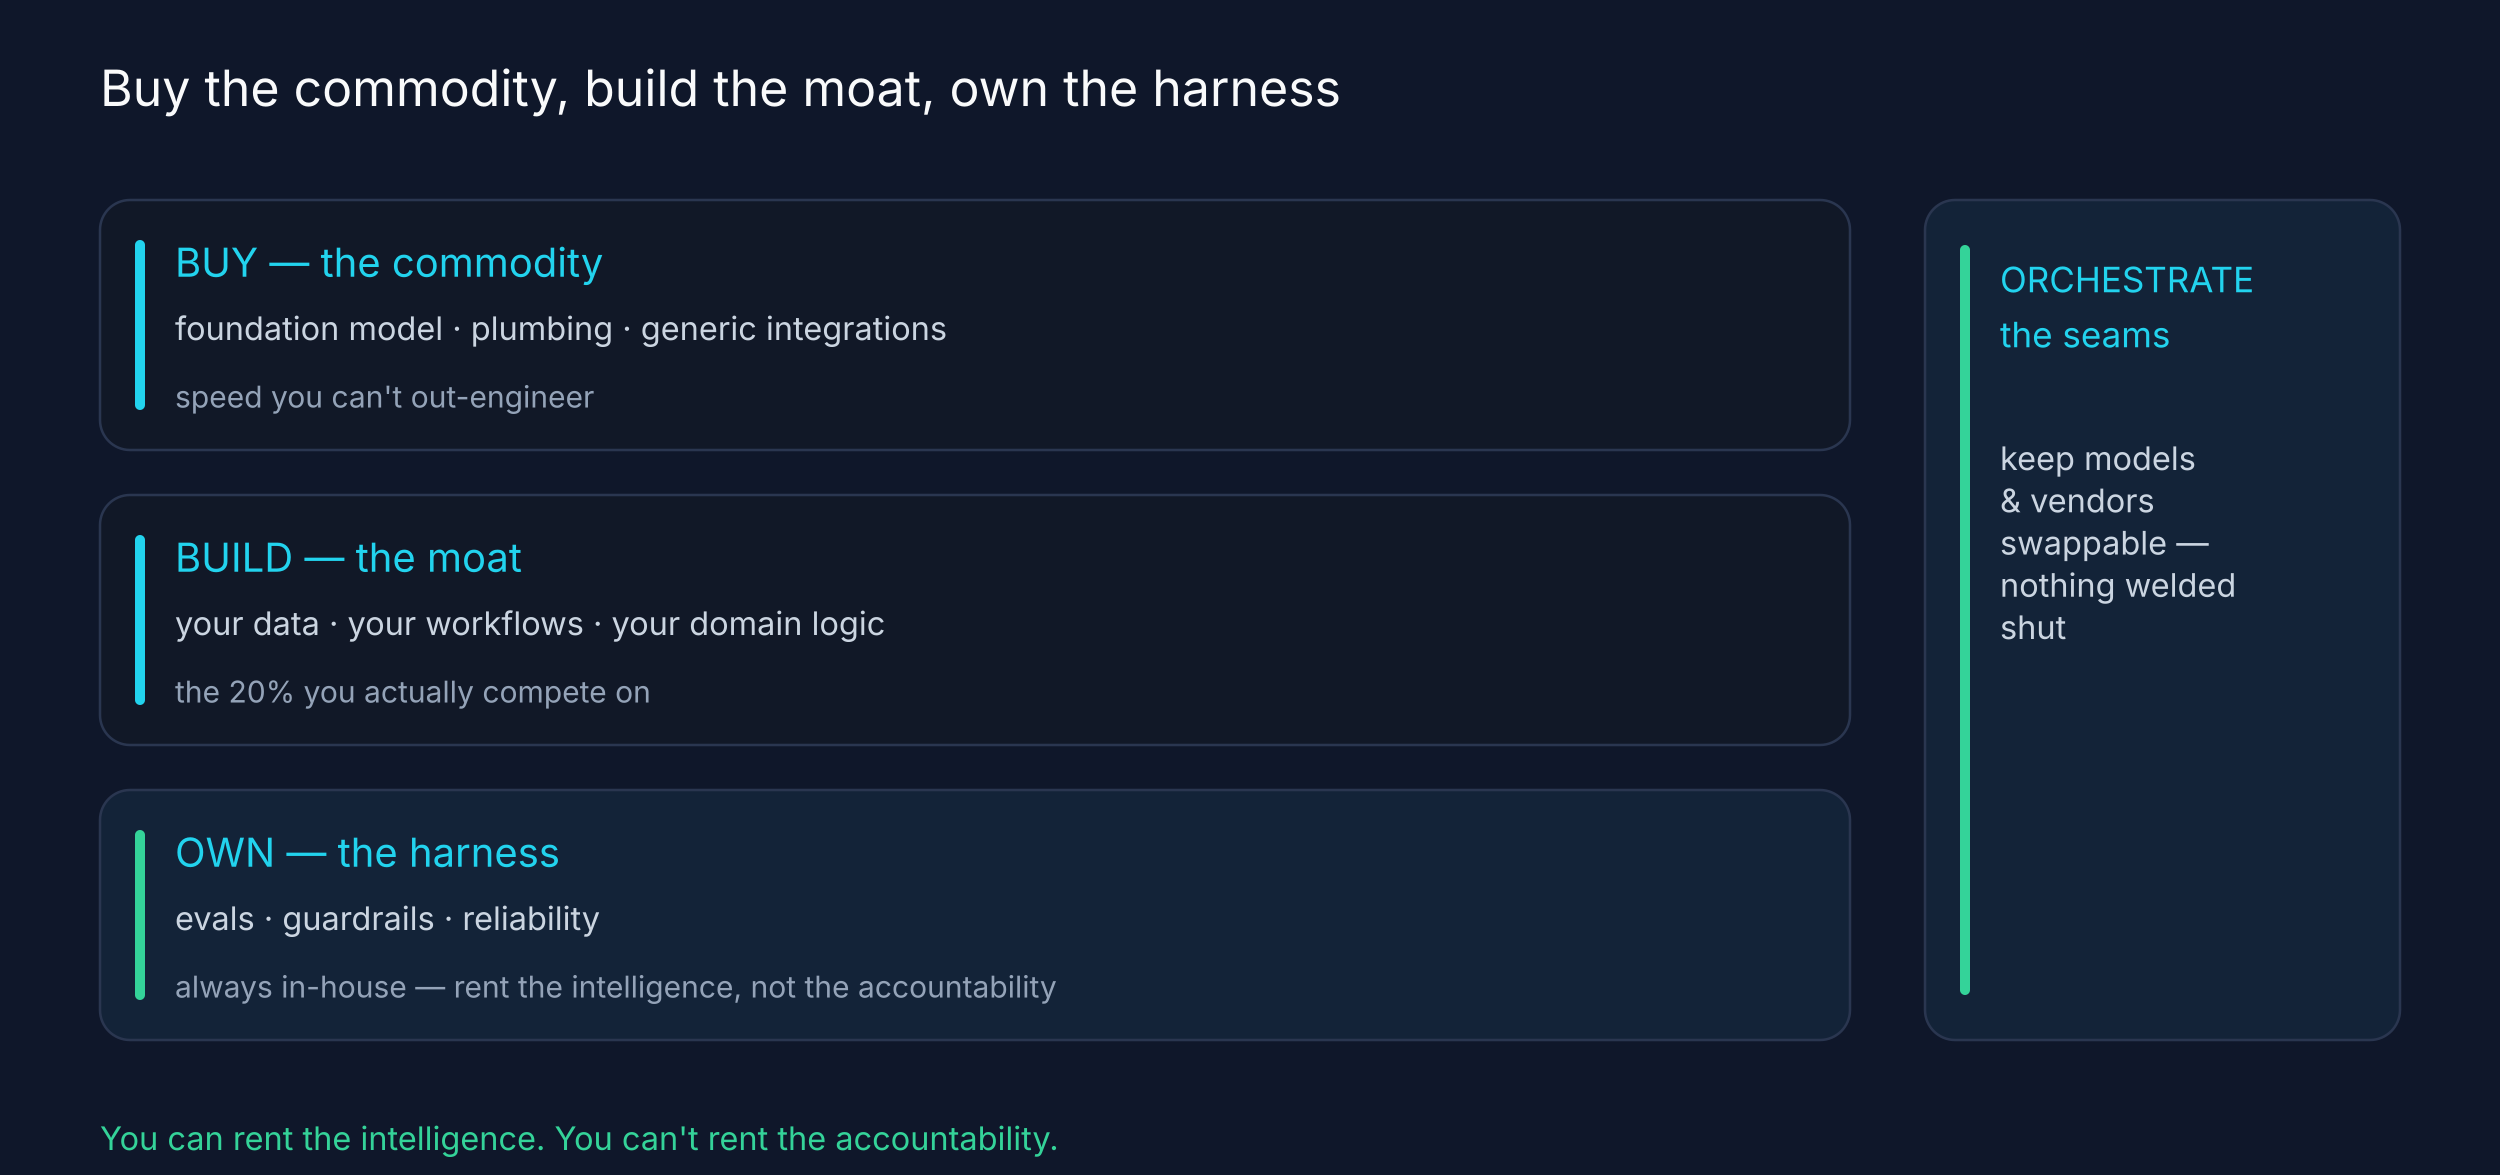
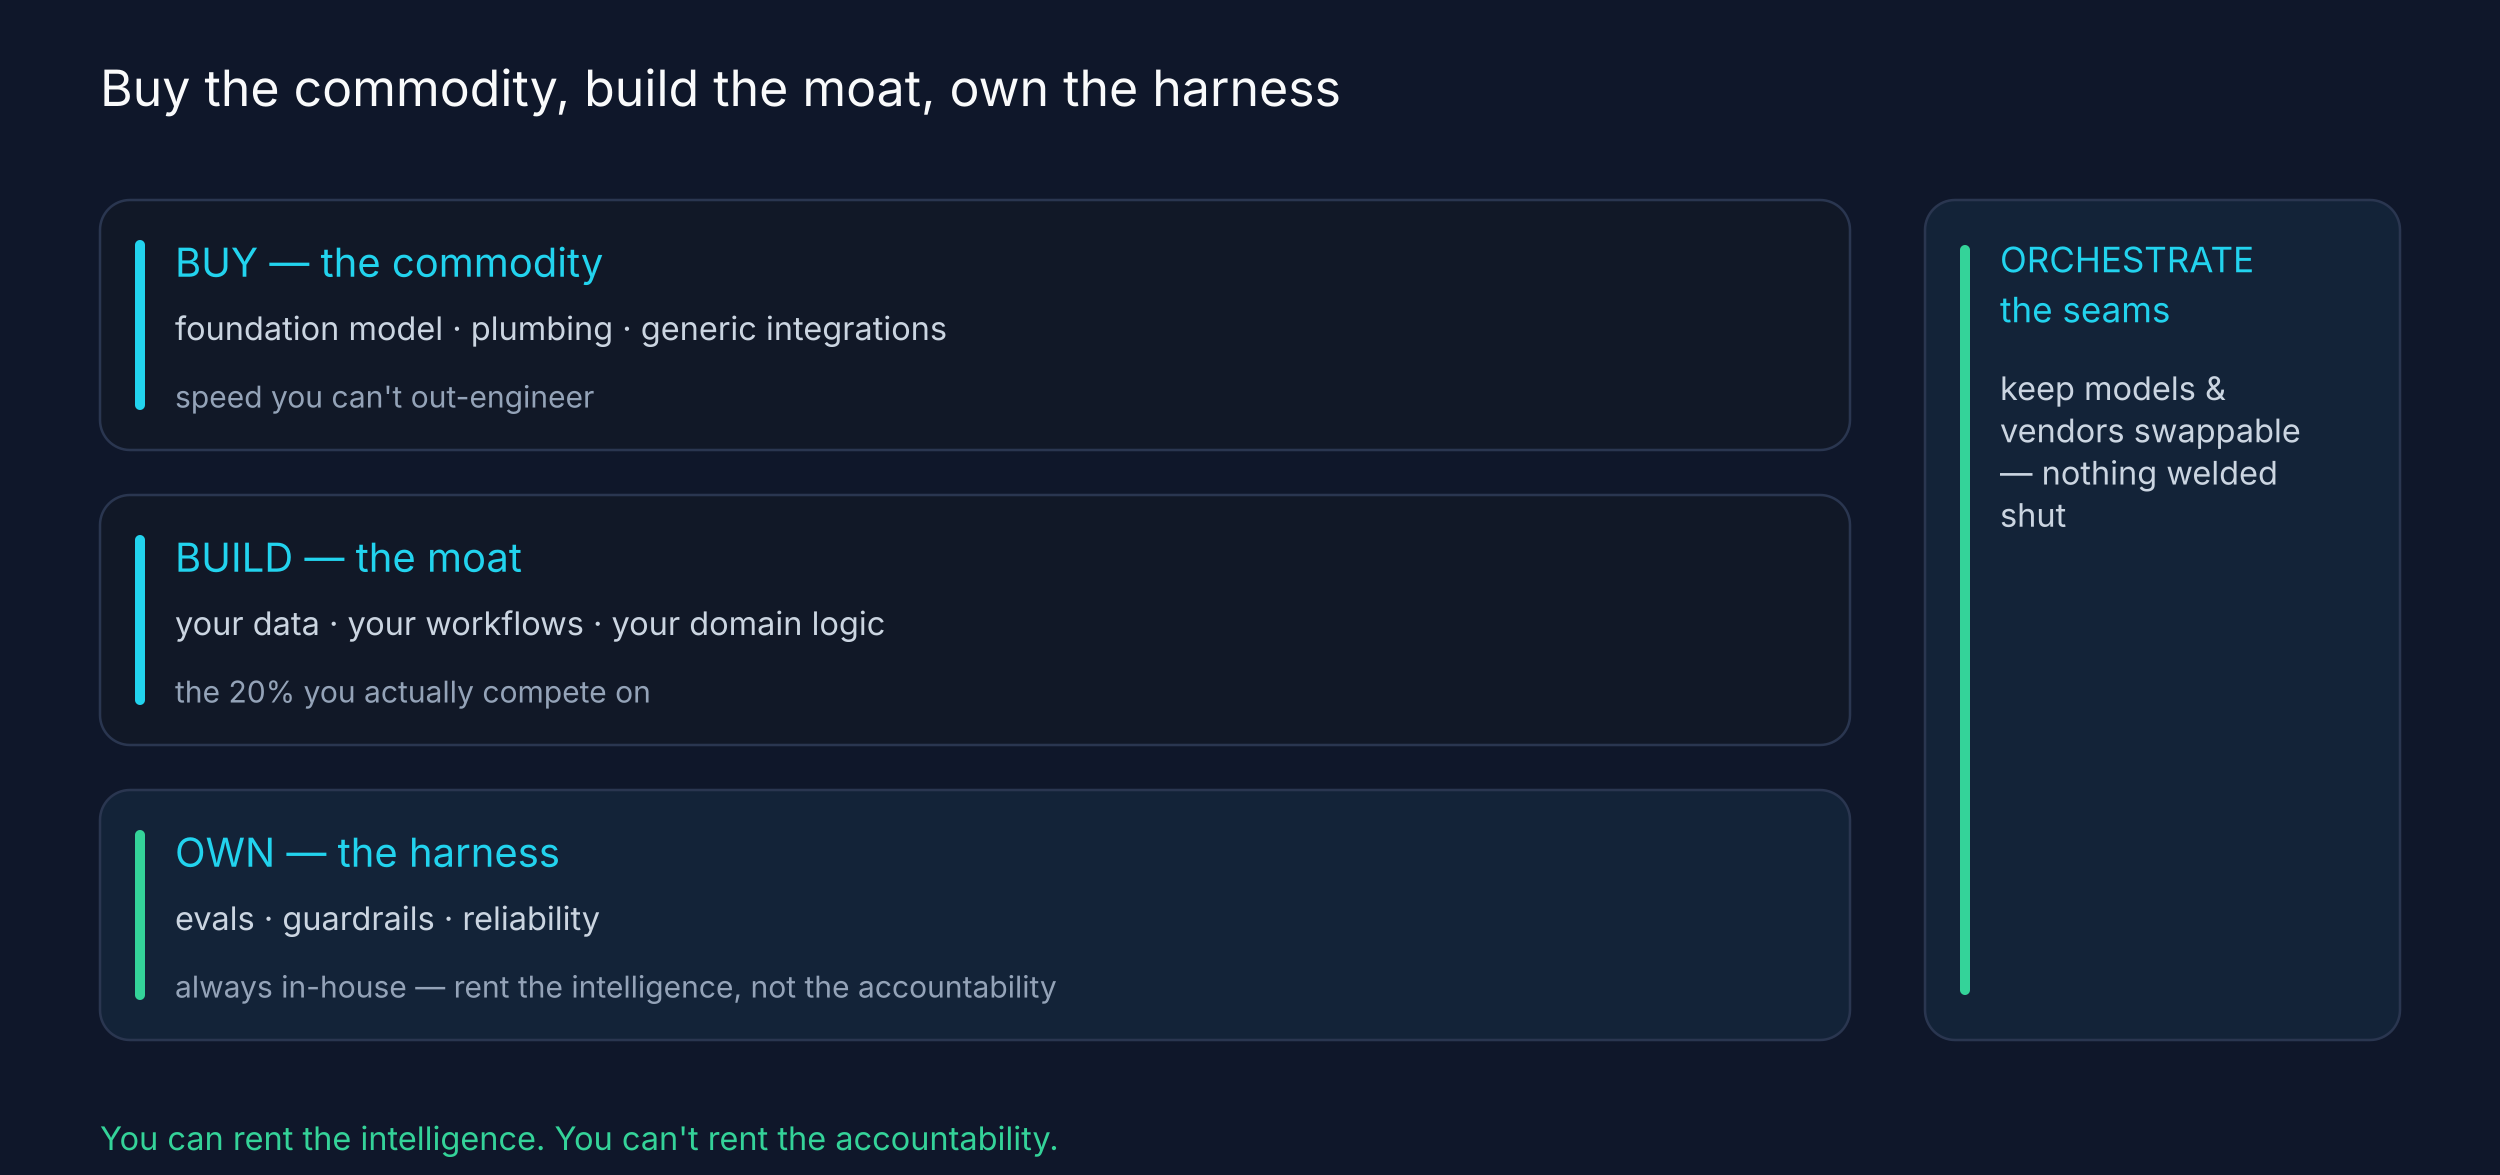
<svg xmlns="http://www.w3.org/2000/svg" viewBox="0 0 1000 470" font-family="Inter, system-ui, -apple-system, Segoe UI, sans-serif">
  <rect width="1000" height="470" fill="#0f172a" />
  <text x="40" y="42.4" font-size="20" fill="#f9fafb" text-anchor="start">
    <tspan x="40" dy="0">Buy the commodity, build the moat, own the harness</tspan>
  </text>
  <rect x="40" y="80" width="700" height="100" rx="12" fill="#111827" stroke="#2a3650" stroke-width="1" />
  <rect x="54" y="96" width="4" height="68" rx="2" fill="#22d3ee" />
  <text x="70" y="110.7" font-size="16" fill="#22d3ee" text-anchor="start">
    <tspan x="70" dy="0">BUY — the commodity</tspan>
  </text>
  <text x="70" y="136.0" font-size="13" fill="#cbd5e1" text-anchor="start">
    <tspan x="70" dy="0">foundation model  ·  plumbing  ·  generic integrations</tspan>
  </text>
  <text x="70" y="163.0" font-size="12" fill="#94a3b8" text-anchor="start">
    <tspan x="70" dy="0">speed you can't out-engineer</tspan>
  </text>
  <rect x="40" y="198" width="700" height="100" rx="12" fill="#111827" stroke="#2a3650" stroke-width="1" />
  <rect x="54" y="214" width="4" height="68" rx="2" fill="#22d3ee" />
  <text x="70" y="228.7" font-size="16" fill="#22d3ee" text-anchor="start">
    <tspan x="70" dy="0">BUILD — the moat</tspan>
  </text>
  <text x="70" y="254.0" font-size="13" fill="#cbd5e1" text-anchor="start">
    <tspan x="70" dy="0">your data  ·  your workflows  ·  your domain logic</tspan>
  </text>
  <text x="70" y="281.0" font-size="12" fill="#94a3b8" text-anchor="start">
    <tspan x="70" dy="0">the 20% you actually compete on</tspan>
  </text>
  <rect x="40" y="316" width="700" height="100" rx="12" fill="#132338" stroke="#2a3650" stroke-width="1" />
  <rect x="54" y="332" width="4" height="68" rx="2" fill="#34d399" />
  <text x="70" y="346.7" font-size="16" fill="#22d3ee" text-anchor="start">
    <tspan x="70" dy="0">OWN — the harness</tspan>
  </text>
  <text x="70" y="372.0" font-size="13" fill="#cbd5e1" text-anchor="start">
    <tspan x="70" dy="0">evals  ·  guardrails  ·  reliability</tspan>
  </text>
  <text x="70" y="399.0" font-size="12" fill="#94a3b8" text-anchor="start">
    <tspan x="70" dy="0">always in-house — rent the intelligence, not the accountability</tspan>
  </text>
  <rect x="770" y="80" width="190" height="336" rx="12" fill="#132338" stroke="#2a3650" stroke-width="1" />
  <rect x="784" y="98" width="4" height="300" rx="2" fill="#34d399" />
-   <text x="800" y="116.9" font-size="14" fill="#22d3ee" text-anchor="start">
+   <text x="800" y="108.9" font-size="14" fill="#22d3ee" text-anchor="start">
    <tspan x="800" dy="0">ORCHESTRATE</tspan>
  </text>
-   <text x="800" y="138.9" font-size="14" fill="#22d3ee" text-anchor="start">
+   <text x="800" y="128.9" font-size="14" fill="#22d3ee" text-anchor="start">
    <tspan x="800" dy="0">the seams</tspan>
  </text>
-   <text x="800" y="188.0" font-size="13" fill="#cbd5e1" text-anchor="start">
-     <tspan x="800" dy="0">keep models</tspan>
-     <tspan x="800" dy="16.9">&amp; vendors</tspan>
-     <tspan x="800" dy="16.9">swappable —</tspan>
-     <tspan x="800" dy="16.9">nothing welded</tspan>
+   <text x="800" y="160.0" font-size="13" fill="#cbd5e1" text-anchor="start">
+     <tspan x="800" dy="0">keep models &amp;</tspan>
+     <tspan x="800" dy="16.9">vendors swappable</tspan>
+     <tspan x="800" dy="16.9">— nothing welded</tspan>
    <tspan x="800" dy="16.9">shut</tspan>
  </text>
  <text x="40" y="460.0" font-size="13" fill="#34d399" text-anchor="start">
    <tspan x="40" dy="0">You can rent the intelligence. You can't rent the accountability.</tspan>
-   </text>eyJ2ZXJzaW9uIjoiMSIsImVuY29kaW5nIjoiYnN0cmluZyIsImNvbXByZXNzZWQiOnRydWUsImVuY29kZWQiOiJ4nOVa3W7bNlx1MDAxNH5cdTAwMTVBxbZcdTAwMWI3XHUwMDE1SVmSfdefXGZccjC0QJOhXGLWXdBcdTAwMTJtXHUwMDEzpklBouJ4QYA9xN5l93uUPcmOJFtSapnukih23Dvz71x1MDAxY/Lw8+HHj7qx9TJm9tBm1yFcdTAwMTU8SujC7tlXLEm5kvZcdTAwMTD37FRlSZj3mGpcdTAwMWSnw1ev6p4noZpDbybYnEmd2sPfbmxcdTAwMWXlxlx1MDAwNIL6lWXNrjWUru2h6/TsJVx1MDAxOHV79oJHempcdTAwMGb7XHUwMDFlVE1cdTAwMTmfTDXUez2byomAQVCb6kTN2FslVFx1MDAwMkZejFx1MDAwN2M6XHUwMDFlgZ1cdTAwMTFccmeTRGUyWrfphMo0plx0zFx1MDAwMdrHXFyIc73MrcDcYaL22tbn0idal7/uXHUwMDA1RidTydK08K9iXHUwMDFhclxy00VcdTAwMGWUco/xWZSv8XfwkdA5O4OVykyIYqCMyoFlRcpYVDiqXHUwMDAyWf/+oGRcdTAwMWVOqODpO1xinc67jqlIXHUwMDE5rC03dFqHXHUwMDEzXFxlcUT1yprgcrZ2IVQ4a4wsgjy032RLS0+ZXHUwMDA1XHUwMDFiM1dcdTAwMTFMv2eNMi6ionKuqO5ZaiGL0pQmxZRhpVx0n3BJxcVcdTAwMDNsjJXU5/xcdTAwMGZYXHUwMDE4dsrSz3TOxbKAUD6514JPIFx1MDAwZbZgY11cIkxzwNG6WqtcdTAwMThqQ1x1MDAxOEe5ZElcdTAwMWRbWDN7v1x1MDAwMlxiOiG3vVxuYriGWMJCXVwip4mzwKlw5jtccpxcdTAwMTVcdTAwMWK6XHUwMDE1aJhcdTAwMTKv77RcdTAwMDLtXHUwMDA1QijA/t5BdrNaN0RjXHUwMDA1NWyCXHUwMDFhfkyoNTaAbN2AvltswMCrNsCtw+9cdTAwMDWm6OOIMNZcdTAwMWX9qu3Qok9M0SdcdTAwMWRF323LsL7zdeCR38yw6H6hP9RcZuuaXHUwMDAy73aTYX+9tP7986+7XHUwMDE5siWJbulW50nkPVGe7Fx1MDAxYoCCXHUwMDFhZzFcdTAwMTmQRo70XHJIXHRHUZ+hZ4WUvlx0Kf1OkDLOXHJQXHJu4NSMmLCsf/62rFhk81x1MDAxMZeTsjRhsIk8tLjUbJJcdTAwMTSdW07kXHUwMDA3WGrgjTxcdTAwMTHePFx1MDAxM976uM5MQdDAm4n7XHJcXEpGwbPCm2fCm9dcdN7SXHUwMDE4PFtLlVkhlT9pS2X6JZOAI8aSTUzt6N3AXHJ+XCLc+Lv4XHUwMDFjXHUwMDFhXHUwMDA031xyofNN+PE7olx1MDAxNMEuQoeR+30wusBcdTAwMTT+oKPwXHUwMDBmXGaJs1x1MDAxOXnkkuOldFx1MDAwM1PkXHUwMDA3XHUwMDFkUbqzX95VbC2/4bbxuZY+eyBzyDGBxK1PV+K5x8vmkGOUVpxOYFx1MDAwMmdlYsFcdTAwMDBaXHUwMDEyrqK4UMlsLNRcIm3URWpcdTAwMGXbaVx0NeHhJpDuaWVcdTAwMGY8XHUwMDBltWp4a6j5tbiCnSMmcsis4nUj4+U5XHUwMDA2Oz9cdTAwMTT0jIY6o0Is82tkXGZuLJjIXHUwMDA2qnZcdTAwMGbYXHUwMDAzoUM7XHUwMDE1OoK8R2d0XHUwMDA0XHUwMDEzXHUwMDEy7Fx1MDAxZEKblFx1MDAwMlx1MDAxOTU61JVIh3aqdITg/03qiFx1MDAxYpHBoH1cdTAwMDeqtoPbXHUwMDAxo06Hulx1MDAxMuqQSalrXHUwMDA2v7hcdTAwMWNcdTAwMWYrr0NGrVx1MDAwZXUj1n38/KHibFvfO9o77YPbmZQ64jVcdTAwMGVcXFx1MDAwZlx1MDAxZjG3M0p1qFx1MDAxYq2OXUFxJaRlNIlcdTAwMTLK1+WEXHROR1xctMq83zxuXHUwMDFm/M0kxJGg1lJcXEyOmL9cdTAwMTmVONSNXHUwMDE0R8WCLlOLy5dTlaWsSC95ZIpcdTAwMWOTK7RcdTAwMDK2lcFcZnqWVGUtXHJD8Kq3XCLtMUzug1x1MDAwM25X9Xx/45lcdTAwMTZcclx1MDAxYVx1MDAxY5BcdTAwMTBcdTAwMTNcdTAwMTSfJ1x1MDAwNzTKeqgrXVx1MDAwZm1cdTAwMTf2/GD1VFx1MDAxYrRxQGKk4c+TXHUwMDA0XHUwMDFhpT3UlbaHWsW9wFkp206t7lx1MDAwNV4jXHUwMDE531NYPdhkbFT3UDfy3sdPb9+fnl98en1x2kL+7jQ2XHUwMDEypPtUX7G0XG56XHUwMDE1MHDjgoyOXHUwMDE3XHUwMDE42Cjo4W5cdTAwMDS9/IxMXHUwMDE5nbfcXHSaTftcdTAwMDBFq/RWgcJvfN7hNK5cdTAwMDJ5Lj+mq1x1MDAwMDZqb7hcdTAwMWLtbcZYXFw+s6df5I/WXHUwMDE1k5FK4Ge6oHFMR6KgXl8kkKxp/vi+YFwiYlx1MDAxMTRPs5Zng4dcdTAwMTnbw6VcdTAwMDHjNuSt5DrXbbBcdTAwMDT/W79cdTAwMTYx0ISDXHUwMDA1nvl7ukfV6irgXZZv8e2s/sS6rJ7qq1x1MDAwZXdcdP7JJvxcdTAwMWXD5JOBXHUwMDEwXHUwMDAyXHUwMDA2f4pzXHIhy4nbJOFR6bfsfsXZ4s0m0XTGyMfUvi3gw3LKd3v7XHUwMDFm10HMpCJ9</svg>
+   </text>eyJ2ZXJzaW9uIjoiMSIsImVuY29kaW5nIjoiYnN0cmluZyIsImNvbXByZXNzZWQiOnRydWUsImVuY29kZWQiOiJ4nOVa3W7bNlx1MDAxOH1cdTAwMTVBxbZcdTAwMWI3XHUwMDE1SVmSfdefXGZccjC0QJOhXGKWXdBcdTAwMTJtXHUwMDEzpklBouJ4QYA9xN5l93uUPck+Sbak1DKdJVGcuHchRX4kXHUwMDBmTz5cdTAwMWVcdTAwMWX62tbLmNlDm12FVPAooVx1MDAwYrtnX7Ik5UraQ9yzU5UlYd5iqnWcXHUwMDBl37ypW1x1MDAxZYVqXHUwMDBlrZlgcyZ1alx1MDAwZn+7tnmUXHUwMDA3XHUwMDEzXGLqV5E1u9JQurKHrtOzl1x1MDAxMNTt2Vx1MDAwYlx1MDAxZempPex7UDVlfDLVUO/1bConXHUwMDAyOkFtqlx1MDAxMzVj75VQXHRcdTAwMDR5NVx1MDAxZYzpeFx1MDAwNHFGNJxNXHUwMDEylclo/U0nVKYxTWBcdTAwMGXwfcyFONXLPFxuzFx1MDAxZCZqr2N9LcdE6/K3rSDoZCpZmlx1MDAxNuOrmIZcXMN0kVx1MDAwM6V8xPgkytf4O4yR0Dk7gZXKTIiio4zKjmVFylhUXGZUXHUwMDAxWf/9SclcdTAwMWNOqODpXHUwMDA3gE7nTcdUpFxm1pZcdTAwMDc6ruGEobI4onpcdTAwMTVNcDlbXHUwMDBmIVQ4a/QsQFx1MDAxZdrvsqWlp8yCjZmrXGKm37NGXHUwMDE5XHUwMDE3UVE5V1T3LLWQRWlKk2LKsNKET7ik4uxcdTAwMDExxkrqU/5cdTAwMDcsXGY7ZelnOudiWVAon9xbwSeAgy3YWJdcZtNcdTAwMWN4tK7WKobaXHUwMDEw+lEuWVJjXHUwMDBia2ZcdTAwMWZXXHUwMDA0QUfkpldRXGbXXHUwMDE0S1ioS+Y0eVx1MDAxNjhcdTAwMTXPfKfBs2JDt1x1MDAxMlxyU+L1nVaivUJcYlx1MDAwNdjfO8muV+tcdTAwMDY0VlTDJqrhx6RaY1x1MDAwM8jWXHLou8VcdTAwMDZcZrxqXHUwMDAz3Fx1MDAxYX4vMKGPI8JYO/rVt+eGPjGhTzpC323LsL7zLfDIb2ZYdD/on2uGdU3Au91k2F/PrX///Ot2hmxJolua1XlcdTAwMTJ5T5Qn+1x1MDAwNqKgxllMXHUwMDA2pJEjfVx1MDAwM1PCUdRn6EUxpW9iSr9cdTAwMTOmjPNcdTAwMDBUwzBwakZMWNY/f1tWLLL5iMtJWZow2ERcdTAwMWVaXFxqNkmKxi0n8lx1MDAwM1wiNfhGnohvnolvfVxcZ6YgaPDNpP1cdTAwMDYuJaPgRfHNM/HN64RvaVxmI1tLlVkhlT9pS2X6NZPAI8aSTU7taN3gXHJ+XCLe+Lv0XHUwMDFjXHUwMDFhXHUwMDA0342g80388TuSXHUwMDE0wS5Bh5H7fSi6wFx1MDAwNH/QXHUwMDEx/Fx1MDAwM0PibFwij1xccriSbmBCftCRpDv55UOl1vJcdTAwMWJum55rabNcdTAwMDcxh1x1MDAxY1x1MDAxM0nc+nQlnnu4alx1MDAwZTlGa8XphCZwViZcdTAwMTZ0oKXgKopcdTAwMGKVzMZCLdJGXaTmsJ2WUFx1MDAxM1x1MDAxZW5cdTAwMTLpnlH2oONQq4e3pppfmyvYOWAhh8wuXjc2Xp5jsPNDIc9oqDMqxDK/RsYwjFx1MDAwNVx1MDAxM9lg1e5cdTAwMGV7XHUwMDEwdGinQ0eQ9+iKjmBCgr1TaFNSIKNHh7oy6dBOl45cdTAwMTD8v0VcdTAwMWRxIzJcdTAwMTi070D17dntgNGnQ11cdTAwMTl1yOTUNcEvLseHquuQ0atD3Zh1n79+qjTb1veO9kb70HYmp454jVx1MDAwM9fDXHUwMDA3rO2MVlx1MDAxZOrGq2OXUFxcXHUwMDE5aVx1MDAxOU2ihPJ1OWGC01x1MDAxMVx1MDAxN60275377UO/mYw4XHUwMDEy1F6Ki8lcdTAwMDHrN6NcdTAwMTOHurHiqFjQZWpx+XqqspRcdTAwMTXpJUemyDG5QytgW1x1MDAxOcygZ0lV1tIwhFH1VqY9Rsh9aMDtrp7vbzzTokFDXHUwMDAzXHUwMDEyYqLiy9SARltcdTAwMGZ15euh7caeXHUwMDFmrJ5qgzZcckiMMvxlikCjtYe68vZQq7lcdTAwMTc4XHUwMDFi77WB18jF9/RVn20uNpp7qFx1MDAxYnfv85f3XHUwMDFmj0/Pvrw9O27Rfrc+NvKj+1Q/Ymn189a8QM37MTpcXGJgo5+Hu/Hz8iMyZXTeciVoftpcdTAwMDcpWp23ilx1MDAxNG6dq4v3+zvd2F/gTVx1MDAwMFx1MDAxYq033I31NmMsLl/ZU+vHXHUwMDBieclkpJLUSlx1MDAxNzSO6UiwXHUwMDBimSsvkFjT/Ol9wUTEolx1MDAwYplOs5ZHg1x1MDAwN8Xaw41cdTAwMDHjNt6tvDq3QTvXv+tPRVxmXHUwMDFh4dnSzvxjukc16iranZdcdTAwMGbx7ZL+yDqv3umrXHUwMDA2t9X90Sb7XHUwMDFlI+STkVx1MDAxMFx1MDAwMIN/ilNccpDlqm2S8KhcdTAwMWO3bH7J2eLdpsp0xsjH1L4p6MNyvXdz81x1MDAxZvNHyy4ifQ==</svg>
